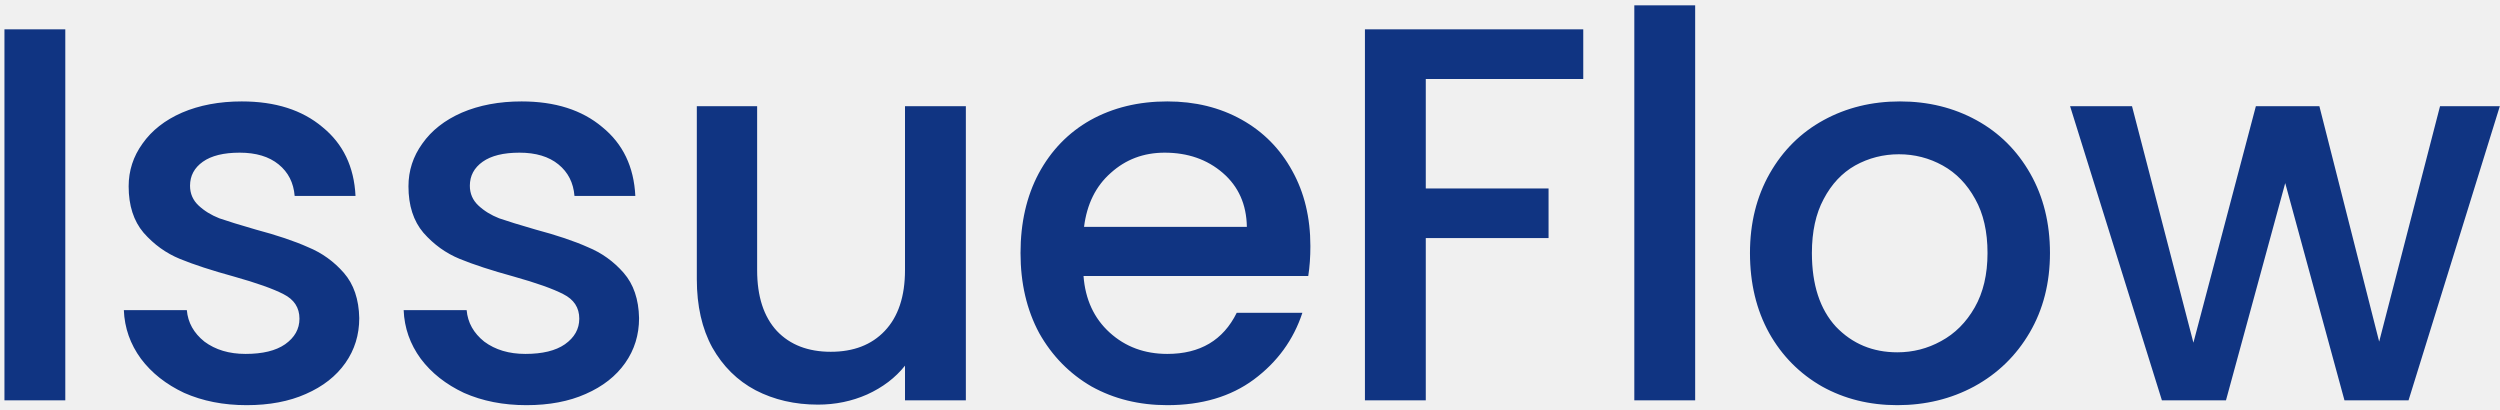
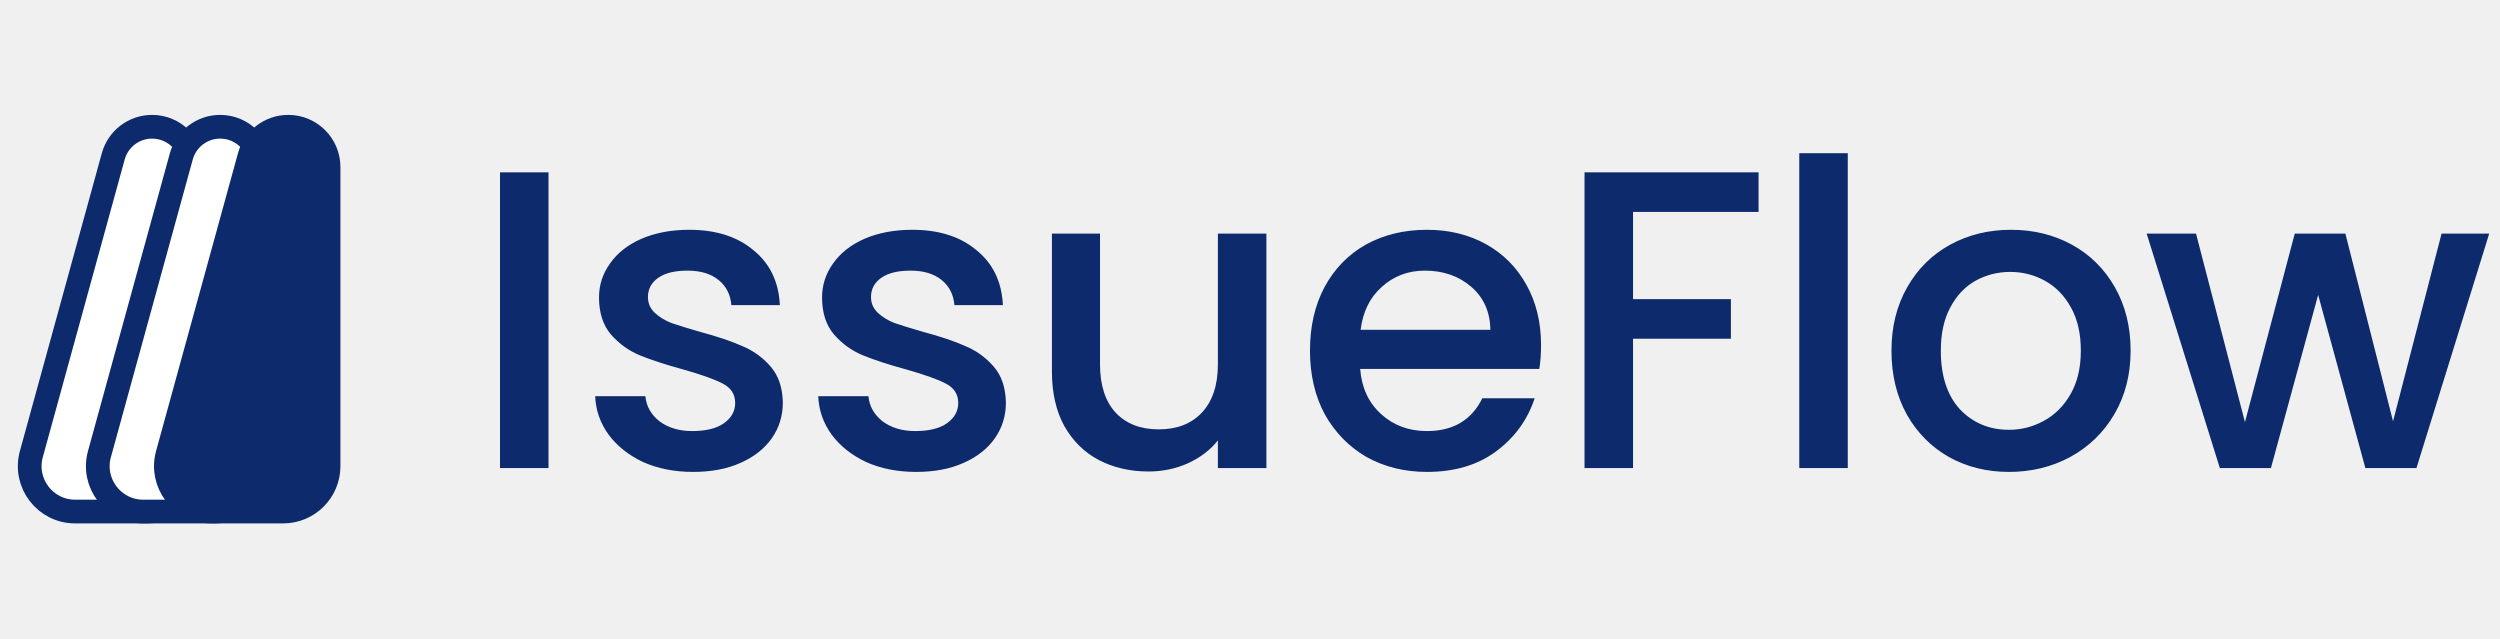
- <svg xmlns="http://www.w3.org/2000/svg" width="281" height="46" viewBox="0 0 281 46" fill="none">
-   <path d="M7.34 3.3V45H0.5V3.3H7.34ZM27.72 45.54C25.12 45.54 22.78 45.08 20.7 44.16C18.66 43.2 17.04 41.92 15.84 40.32C14.64 38.68 14 36.86 13.92 34.86H21C21.12 36.26 21.78 37.44 22.98 38.4C24.22 39.32 25.76 39.78 27.6 39.78C29.52 39.78 31 39.42 32.04 38.7C33.12 37.94 33.66 36.98 33.66 35.82C33.66 34.58 33.06 33.66 31.86 33.06C30.7 32.46 28.84 31.8 26.28 31.08C23.8 30.4 21.78 29.74 20.22 29.1C18.66 28.46 17.3 27.48 16.14 26.16C15.02 24.84 14.46 23.1 14.46 20.94C14.46 19.18 14.98 17.58 16.02 16.14C17.06 14.66 18.54 13.5 20.46 12.66C22.42 11.82 24.66 11.4 27.18 11.4C30.94 11.4 33.96 12.36 36.24 14.28C38.56 16.16 39.8 18.74 39.96 22.02H33.12C33 20.54 32.4 19.36 31.32 18.48C30.24 17.6 28.78 17.16 26.94 17.16C25.14 17.16 23.76 17.5 22.8 18.18C21.84 18.86 21.36 19.76 21.36 20.88C21.36 21.76 21.68 22.5 22.32 23.1C22.96 23.7 23.74 24.18 24.66 24.54C25.58 24.86 26.94 25.28 28.74 25.8C31.14 26.44 33.1 27.1 34.62 27.78C36.18 28.42 37.52 29.38 38.64 30.66C39.76 31.94 40.34 33.64 40.38 35.76C40.38 37.64 39.86 39.32 38.82 40.8C37.78 42.28 36.3 43.44 34.38 44.28C32.5 45.12 30.28 45.54 27.72 45.54ZM59.171 45.54C56.571 45.54 54.231 45.08 52.151 44.16C50.111 43.2 48.491 41.92 47.291 40.32C46.091 38.68 45.451 36.86 45.371 34.86H52.451C52.571 36.26 53.231 37.44 54.431 38.4C55.671 39.32 57.211 39.78 59.051 39.78C60.971 39.78 62.451 39.42 63.491 38.7C64.571 37.94 65.111 36.98 65.111 35.82C65.111 34.58 64.511 33.66 63.311 33.06C62.151 32.46 60.291 31.8 57.731 31.08C55.251 30.4 53.231 29.74 51.671 29.1C50.111 28.46 48.751 27.48 47.591 26.16C46.471 24.84 45.911 23.1 45.911 20.94C45.911 19.18 46.431 17.58 47.471 16.14C48.511 14.66 49.991 13.5 51.911 12.66C53.871 11.82 56.111 11.4 58.631 11.4C62.391 11.4 65.411 12.36 67.691 14.28C70.011 16.16 71.251 18.74 71.411 22.02H64.571C64.451 20.54 63.851 19.36 62.771 18.48C61.691 17.6 60.231 17.16 58.391 17.16C56.591 17.16 55.211 17.5 54.251 18.18C53.291 18.86 52.811 19.76 52.811 20.88C52.811 21.76 53.131 22.5 53.771 23.1C54.411 23.7 55.191 24.18 56.111 24.54C57.031 24.86 58.391 25.28 60.191 25.8C62.591 26.44 64.551 27.1 66.071 27.78C67.631 28.42 68.971 29.38 70.091 30.66C71.211 31.94 71.791 33.64 71.831 35.76C71.831 37.64 71.311 39.32 70.271 40.8C69.231 42.28 67.751 43.44 65.831 44.28C63.951 45.12 61.731 45.54 59.171 45.54ZM108.562 11.94V45H101.722V41.1C100.642 42.46 99.222 43.54 97.462 44.34C95.742 45.1 93.902 45.48 91.942 45.48C89.342 45.48 87.002 44.94 84.922 43.86C82.882 42.78 81.262 41.18 80.062 39.06C78.902 36.94 78.322 34.38 78.322 31.38V11.94H85.102V30.36C85.102 33.32 85.842 35.6 87.322 37.2C88.802 38.76 90.822 39.54 93.382 39.54C95.942 39.54 97.962 38.76 99.442 37.2C100.962 35.6 101.722 33.32 101.722 30.36V11.94H108.562ZM147.287 27.66C147.287 28.9 147.207 30.02 147.047 31.02H121.787C121.987 33.66 122.967 35.78 124.727 37.38C126.487 38.98 128.647 39.78 131.207 39.78C134.887 39.78 137.487 38.24 139.007 35.16H146.387C145.387 38.2 143.567 40.7 140.927 42.66C138.327 44.58 135.087 45.54 131.207 45.54C128.047 45.54 125.207 44.84 122.687 43.44C120.207 42 118.247 40 116.807 37.44C115.407 34.84 114.707 31.84 114.707 28.44C114.707 25.04 115.387 22.06 116.747 19.5C118.147 16.9 120.087 14.9 122.567 13.5C125.087 12.1 127.967 11.4 131.207 11.4C134.327 11.4 137.107 12.08 139.547 13.44C141.987 14.8 143.887 16.72 145.247 19.2C146.607 21.64 147.287 24.46 147.287 27.66ZM140.147 25.5C140.107 22.98 139.207 20.96 137.447 19.44C135.687 17.92 133.507 17.16 130.907 17.16C128.547 17.16 126.527 17.92 124.847 19.44C123.167 20.92 122.167 22.94 121.847 25.5H140.147ZM177.958 3.3V8.88H160.258V21.18H174.058V26.76H160.258V45H153.418V3.3H177.958ZM190.537 0.6V45H183.697V0.6H190.537ZM213.257 45.54C210.137 45.54 207.317 44.84 204.797 43.44C202.277 42 200.297 40 198.857 37.44C197.417 34.84 196.697 31.84 196.697 28.44C196.697 25.08 197.437 22.1 198.917 19.5C200.397 16.9 202.417 14.9 204.977 13.5C207.537 12.1 210.397 11.4 213.557 11.4C216.717 11.4 219.577 12.1 222.137 13.5C224.697 14.9 226.717 16.9 228.197 19.5C229.677 22.1 230.417 25.08 230.417 28.44C230.417 31.8 229.657 34.78 228.137 37.38C226.617 39.98 224.537 42 221.897 43.44C219.297 44.84 216.417 45.54 213.257 45.54ZM213.257 39.6C215.017 39.6 216.657 39.18 218.177 38.34C219.737 37.5 220.997 36.24 221.957 34.56C222.917 32.88 223.397 30.84 223.397 28.44C223.397 26.04 222.937 24.02 222.017 22.38C221.097 20.7 219.877 19.44 218.357 18.6C216.837 17.76 215.197 17.34 213.437 17.34C211.677 17.34 210.037 17.76 208.517 18.6C207.037 19.44 205.857 20.7 204.977 22.38C204.097 24.02 203.657 26.04 203.657 28.44C203.657 32 204.557 34.76 206.357 36.72C208.197 38.64 210.497 39.6 213.257 39.6ZM280.979 11.94L270.719 45H263.519L256.859 20.58L250.199 45H242.999L232.679 11.94H239.639L246.539 38.52L253.559 11.94H260.699L267.419 38.4L274.259 11.94H280.979Z" fill="#103482" />
+ <svg xmlns="http://www.w3.org/2000/svg" width="235" height="60" viewBox="0 0 235 60" fill="none">
+   <path d="M14.297 11.915C16.389 11.915 18.085 13.611 18.085 15.703V43.818C18.085 46.175 16.175 48.085 13.818 48.085H7.062C4.244 48.085 2.2 45.403 2.947 42.687L10.645 14.698C11.097 13.054 12.592 11.915 14.297 11.915Z" fill="white" stroke="#0D2B6C" stroke-width="2.23" />
+   <path d="M20.697 11.915C22.789 11.915 24.485 13.611 24.485 15.703V43.818C24.485 46.175 22.575 48.085 20.218 48.085H13.461C10.644 48.085 8.6 45.403 9.347 42.687L17.044 14.698C17.497 13.054 18.991 11.915 20.697 11.915Z" fill="white" stroke="#0D2B6C" stroke-width="2.23" />
+   <path d="M27.097 11.915C29.189 11.915 30.885 13.611 30.885 15.703V43.818C30.885 46.175 28.975 48.085 26.618 48.085H19.862C17.044 48.085 15 45.403 15.747 42.687L23.445 14.698C23.897 13.054 25.392 11.915 27.097 11.915Z" fill="#0D2B6C" stroke="#0D2B6C" stroke-width="2.23" />
+   <path d="M51.56 16.2V44H47V16.2H51.56ZM65.147 44.36C63.413 44.36 61.853 44.053 60.467 43.44C59.107 42.8 58.027 41.947 57.227 40.88C56.427 39.787 56 38.573 55.947 37.24H60.667C60.747 38.173 61.187 38.96 61.987 39.6C62.813 40.213 63.84 40.52 65.067 40.52C66.347 40.52 67.334 40.28 68.027 39.8C68.747 39.293 69.107 38.653 69.107 37.88C69.107 37.053 68.707 36.44 67.907 36.04C67.133 35.64 65.894 35.2 64.187 34.72C62.533 34.267 61.187 33.827 60.147 33.4C59.107 32.973 58.2 32.32 57.427 31.44C56.68 30.56 56.307 29.4 56.307 27.96C56.307 26.787 56.654 25.72 57.347 24.76C58.04 23.773 59.027 23 60.307 22.44C61.614 21.88 63.107 21.6 64.787 21.6C67.293 21.6 69.307 22.24 70.827 23.52C72.374 24.773 73.2 26.493 73.307 28.68H68.747C68.667 27.693 68.267 26.907 67.547 26.32C66.827 25.733 65.853 25.44 64.627 25.44C63.427 25.44 62.507 25.667 61.867 26.12C61.227 26.573 60.907 27.173 60.907 27.92C60.907 28.507 61.12 29 61.547 29.4C61.974 29.8 62.493 30.12 63.107 30.36C63.72 30.573 64.627 30.853 65.827 31.2C67.427 31.627 68.734 32.067 69.747 32.52C70.787 32.947 71.68 33.587 72.427 34.44C73.174 35.293 73.56 36.427 73.587 37.84C73.587 39.093 73.24 40.213 72.547 41.2C71.853 42.187 70.867 42.96 69.587 43.52C68.334 44.08 66.853 44.36 65.147 44.36ZM86.114 44.36C84.381 44.36 82.821 44.053 81.434 43.44C80.074 42.8 78.994 41.947 78.194 40.88C77.394 39.787 76.967 38.573 76.914 37.24H81.634C81.714 38.173 82.154 38.96 82.954 39.6C83.781 40.213 84.807 40.52 86.034 40.52C87.314 40.52 88.301 40.28 88.994 39.8C89.714 39.293 90.074 38.653 90.074 37.88C90.074 37.053 89.674 36.44 88.874 36.04C88.101 35.64 86.861 35.2 85.154 34.72C83.501 34.267 82.154 33.827 81.114 33.4C80.074 32.973 79.167 32.32 78.394 31.44C77.647 30.56 77.274 29.4 77.274 27.96C77.274 26.787 77.621 25.72 78.314 24.76C79.007 23.773 79.994 23 81.274 22.44C82.581 21.88 84.074 21.6 85.754 21.6C88.261 21.6 90.274 22.24 91.794 23.52C93.341 24.773 94.167 26.493 94.274 28.68H89.714C89.634 27.693 89.234 26.907 88.514 26.32C87.794 25.733 86.821 25.44 85.594 25.44C84.394 25.44 83.474 25.667 82.834 26.12C82.194 26.573 81.874 27.173 81.874 27.92C81.874 28.507 82.087 29 82.514 29.4C82.941 29.8 83.461 30.12 84.074 30.36C84.687 30.573 85.594 30.853 86.794 31.2C88.394 31.627 89.701 32.067 90.714 32.52C91.754 32.947 92.647 33.587 93.394 34.44C94.141 35.293 94.527 36.427 94.554 37.84C94.554 39.093 94.207 40.213 93.514 41.2C92.821 42.187 91.834 42.96 90.554 43.52C89.301 44.08 87.821 44.36 86.114 44.36ZM119.041 21.96V44H114.481V41.4C113.761 42.307 112.815 43.027 111.641 43.56C110.495 44.067 109.268 44.32 107.961 44.32C106.228 44.32 104.668 43.96 103.281 43.24C101.921 42.52 100.841 41.453 100.041 40.04C99.268 38.627 98.881 36.92 98.881 34.92V21.96H103.401V34.24C103.401 36.213 103.895 37.733 104.881 38.8C105.868 39.84 107.215 40.36 108.921 40.36C110.628 40.36 111.975 39.84 112.961 38.8C113.975 37.733 114.481 36.213 114.481 34.24V21.96H119.041ZM144.858 32.44C144.858 33.267 144.804 34.013 144.698 34.68H127.858C127.991 36.44 128.644 37.853 129.818 38.92C130.991 39.987 132.431 40.52 134.138 40.52C136.591 40.52 138.324 39.493 139.338 37.44H144.258C143.591 39.467 142.378 41.133 140.618 42.44C138.884 43.72 136.724 44.36 134.138 44.36C132.031 44.36 130.138 43.893 128.458 42.96C126.804 42 125.498 40.667 124.538 38.96C123.604 37.227 123.138 35.227 123.138 32.96C123.138 30.693 123.591 28.707 124.498 27C125.431 25.267 126.724 23.933 128.378 23C130.058 22.067 131.978 21.6 134.138 21.6C136.218 21.6 138.071 22.053 139.698 22.96C141.324 23.867 142.591 25.147 143.498 26.8C144.404 28.427 144.858 30.307 144.858 32.44ZM140.098 31C140.071 29.32 139.471 27.973 138.298 26.96C137.124 25.947 135.671 25.44 133.938 25.44C132.364 25.44 131.018 25.947 129.898 26.96C128.778 27.947 128.111 29.293 127.898 31H140.098ZM165.305 16.2V19.92H153.505V28.12H162.705V31.84H153.505V44H148.945V16.2H165.305ZM173.691 14.4V44H169.131V14.4H173.691ZM188.838 44.36C186.758 44.36 184.878 43.893 183.198 42.96C181.518 42 180.198 40.667 179.238 38.96C178.278 37.227 177.798 35.227 177.798 32.96C177.798 30.72 178.291 28.733 179.278 27C180.265 25.267 181.611 23.933 183.318 23C185.025 22.067 186.931 21.6 189.038 21.6C191.145 21.6 193.051 22.067 194.758 23C196.465 23.933 197.811 25.267 198.798 27C199.785 28.733 200.278 30.72 200.278 32.96C200.278 35.2 199.771 37.187 198.758 38.92C197.745 40.653 196.358 42 194.598 42.96C192.865 43.893 190.945 44.36 188.838 44.36ZM188.838 40.4C190.011 40.4 191.105 40.12 192.118 39.56C193.158 39 193.998 38.16 194.638 37.04C195.278 35.92 195.598 34.56 195.598 32.96C195.598 31.36 195.291 30.013 194.678 28.92C194.065 27.8 193.251 26.96 192.238 26.4C191.225 25.84 190.131 25.56 188.958 25.56C187.785 25.56 186.691 25.84 185.678 26.4C184.691 26.96 183.905 27.8 183.318 28.92C182.731 30.013 182.438 31.36 182.438 32.96C182.438 35.333 183.038 37.173 184.238 38.48C185.465 39.76 186.998 40.4 188.838 40.4ZM233.986 21.96L227.146 44H222.346L217.906 27.72L213.466 44H208.666L201.786 21.96H206.426L211.026 39.68L215.706 21.96H220.466L224.946 39.6L229.506 21.96H233.986Z" fill="#0D2B6C" />
</svg>
